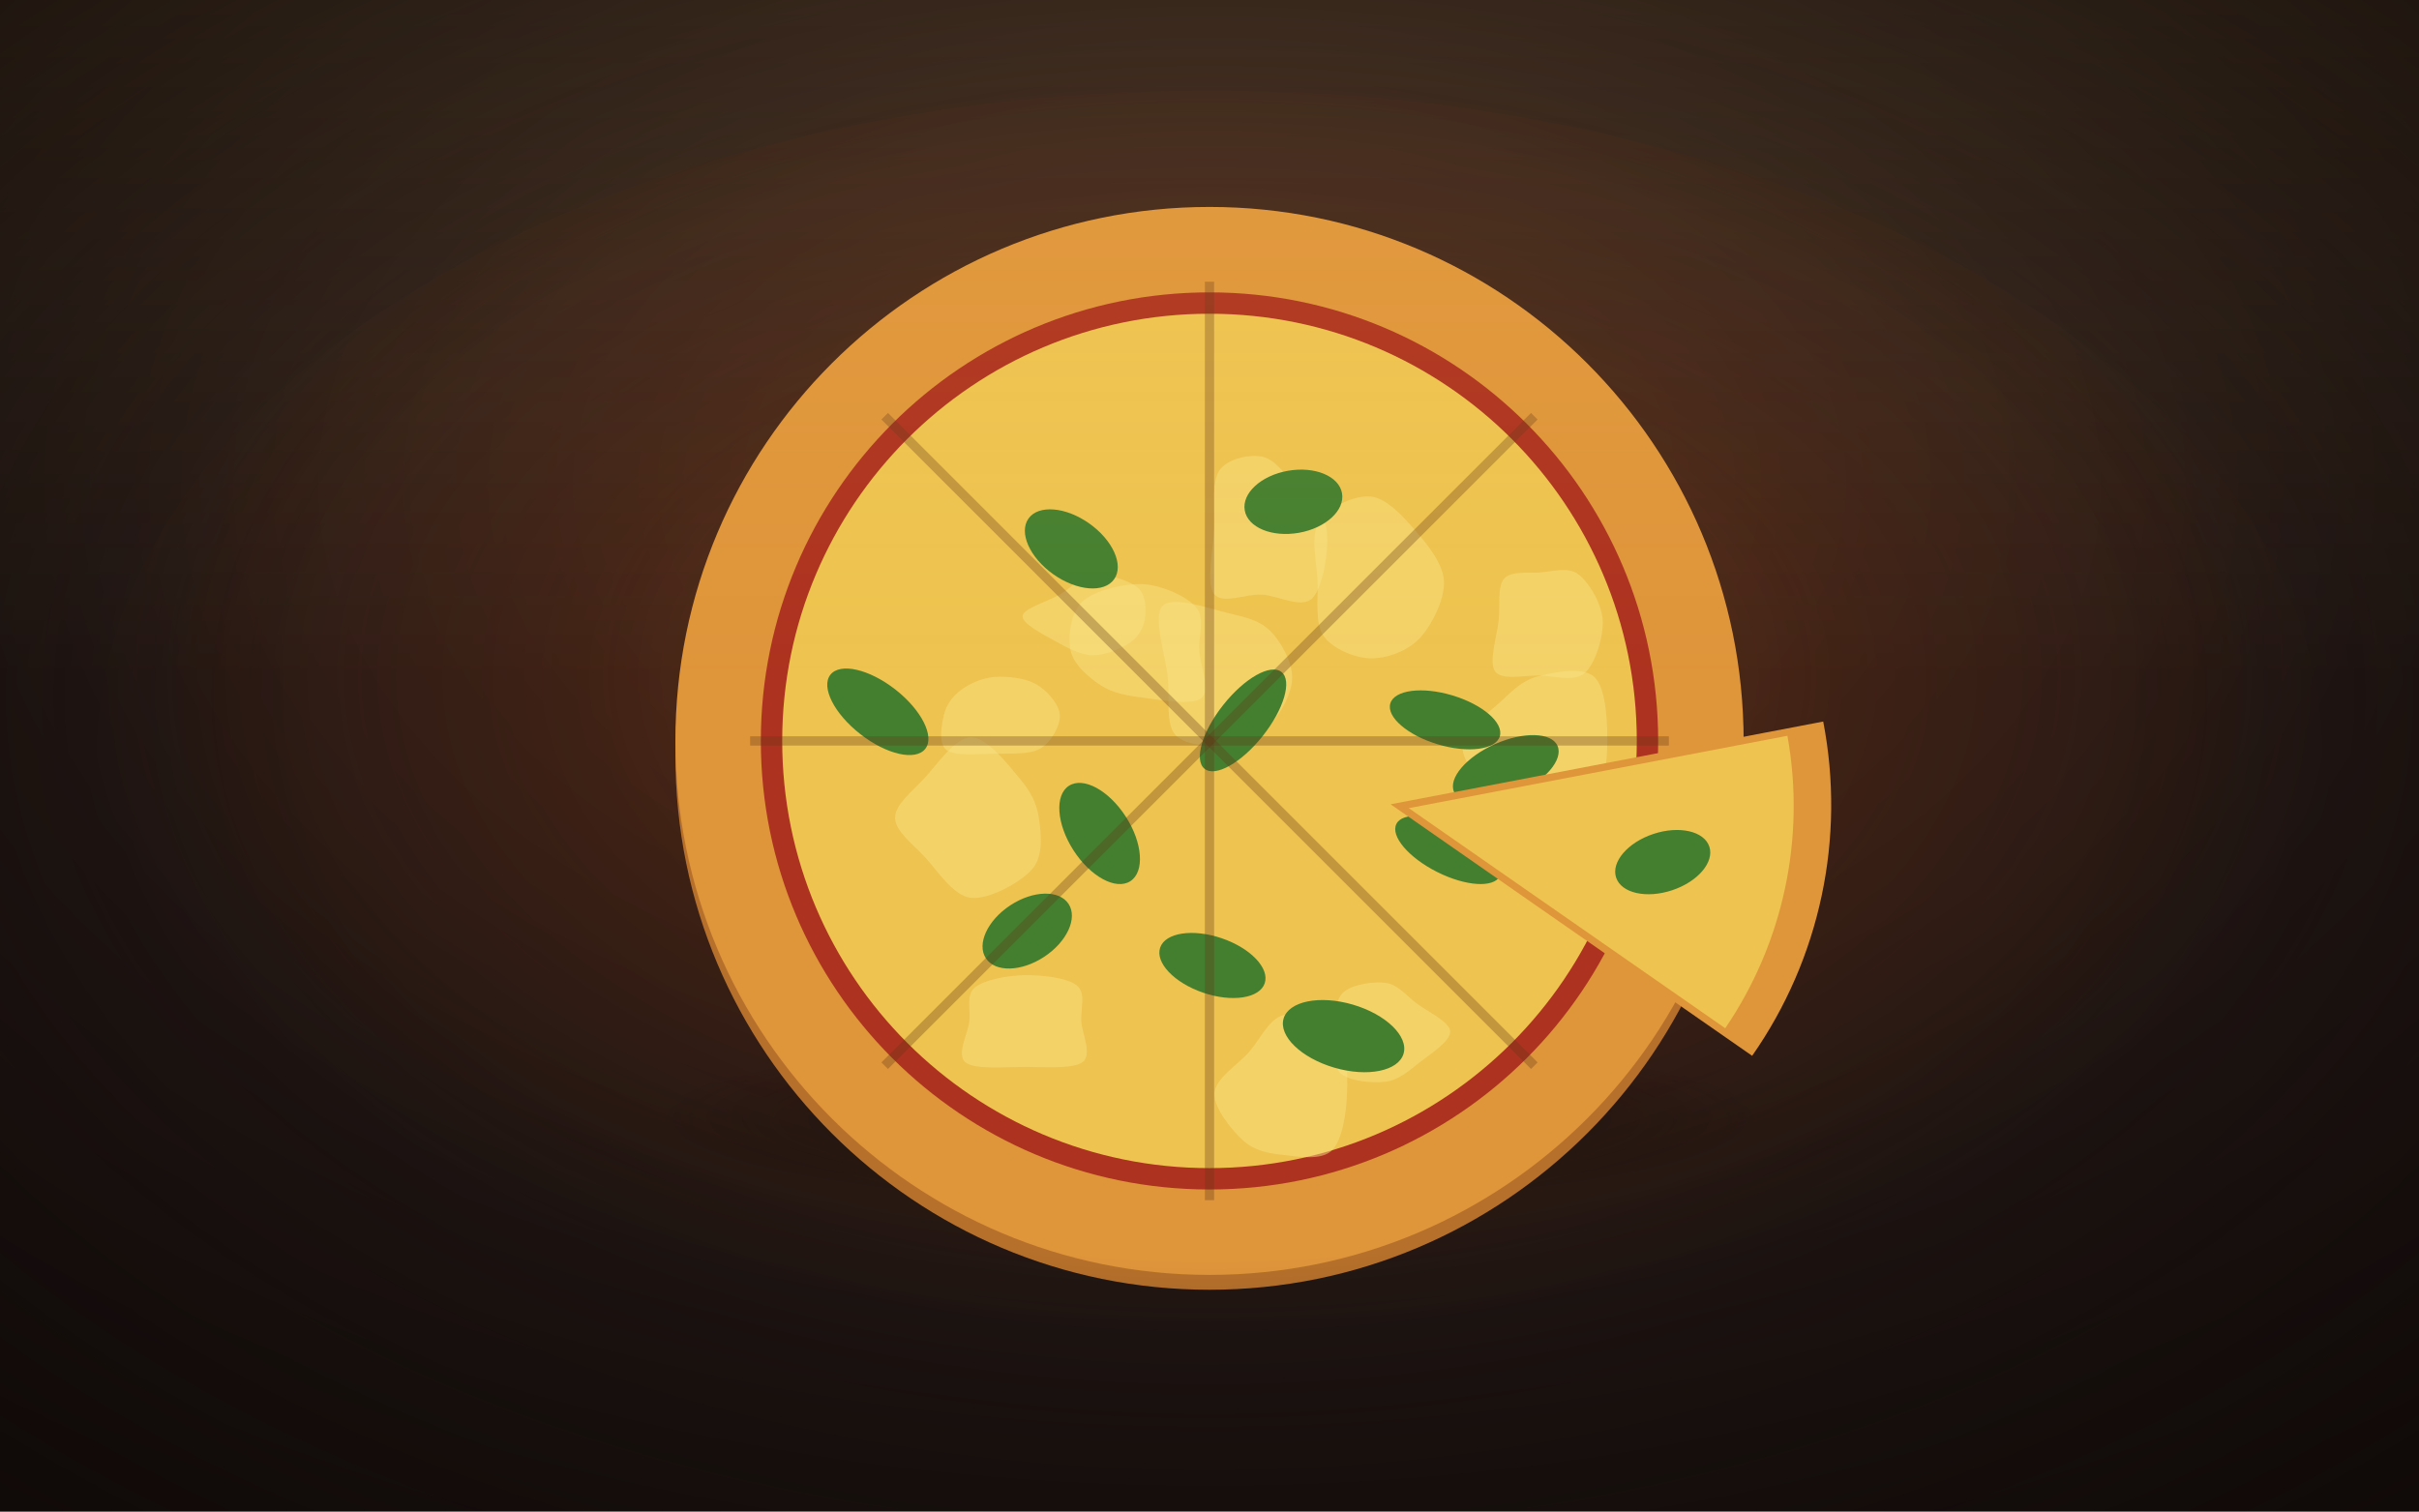
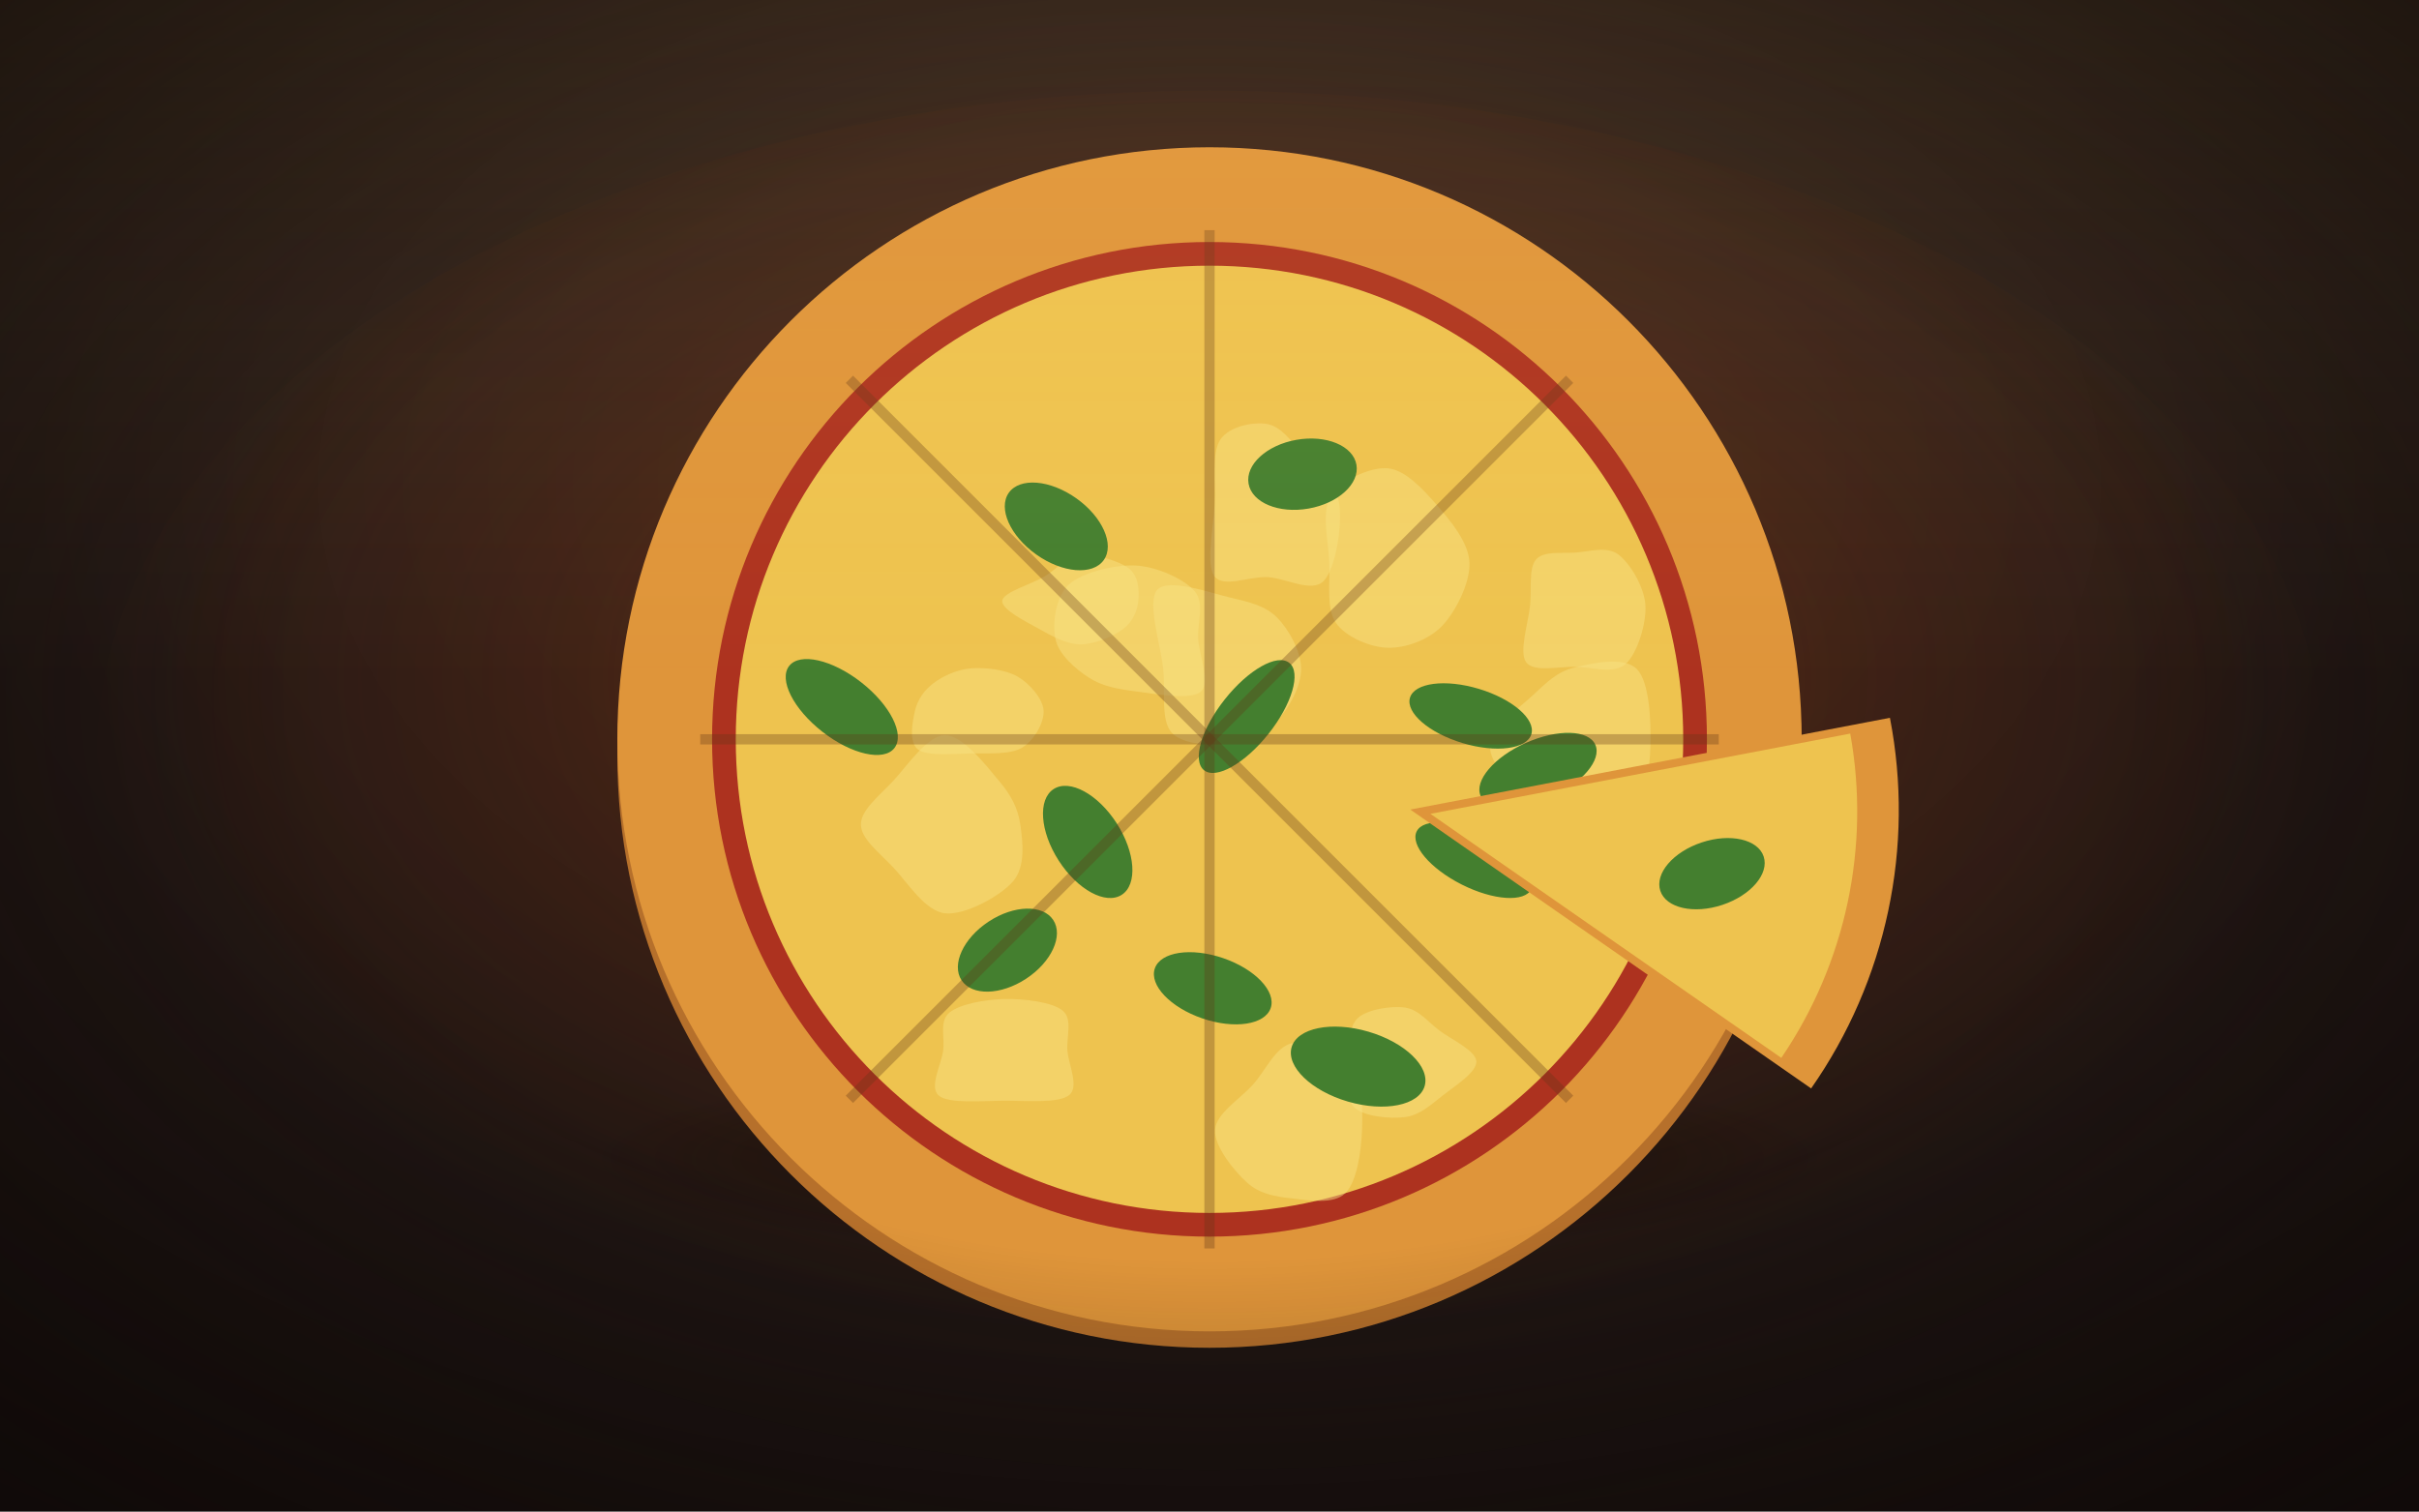
<svg xmlns="http://www.w3.org/2000/svg" viewBox="0 0 1200 750" width="1200" height="750">
  <defs>
    <radialGradient id="ground" cx="50%" cy="32%" r="84%">
      <stop offset="0%" stop-color="hsl(13.89 33% 17%)" />
      <stop offset="58%" stop-color="hsl(13.89 26% 10%)" />
      <stop offset="100%" stop-color="hsl(13.89 22% 6%)" />
    </radialGradient>
    <radialGradient id="keyLight" cx="50%" cy="44%" r="50%">
      <stop offset="0%" stop-color="hsl(26 96% 58% / 0.34)" />
      <stop offset="55%" stop-color="hsl(20 92% 46% / 0.116)" />
      <stop offset="100%" stop-color="hsl(20 90% 40% / 0)" />
    </radialGradient>
    <radialGradient id="dishShadow" cx="50%" cy="50%" r="50%">
      <stop offset="0%" stop-color="hsl(13.89 60% 3% / 0.6)" />
      <stop offset="100%" stop-color="hsl(13.89 60% 3% / 0)" />
    </radialGradient>
    <radialGradient id="vignette" cx="50%" cy="46%" r="72%">
      <stop offset="52%" stop-color="hsl(13.89 40% 4% / 0)" />
      <stop offset="100%" stop-color="hsl(13.89 40% 4% / 0.62)" />
    </radialGradient>
    <linearGradient id="topSheen" x1="0" y1="0" x2="0" y2="1">
      <stop offset="0%" stop-color="hsl(38 100% 72% / 0.11)" />
      <stop offset="45%" stop-color="hsl(38 100% 72% / 0)" />
    </linearGradient>
  </defs>
  <rect width="1200" height="750" fill="url(#ground)" />
  <ellipse cx="600" cy="375" rx="552" ry="330" fill="url(#keyLight)" />
-   <g transform="translate(600 375) scale(0.92)">
+   <g transform="translate(600 375) scale(1.02)">
    <ellipse cx="0" cy="196" rx="300" ry="48" fill="url(#dishShadow)" />
    <circle cx="0" cy="0" r="288" fill="hsl(30 62% 44%)" />
    <circle cx="0" cy="-8" r="288" fill="hsl(33 72% 55%)" />
    <circle cx="160.07" cy="-147.37" r="2.92" fill="hsl(24 60% 28% / 0.55)" opacity="0.29" />
    <circle cx="-67.35" cy="10.11" r="4.5" fill="hsl(24 60% 28% / 0.55)" opacity="0.48" />
    <circle cx="151.51" cy="-14.23" r="5.03" fill="hsl(24 60% 28% / 0.55)" opacity="0.31" />
    <circle cx="192.82" cy="-116.78" r="2.9" fill="hsl(24 60% 28% / 0.55)" opacity="0.34" />
    <circle cx="166.34" cy="-116.85" r="4.05" fill="hsl(24 60% 28% / 0.55)" opacity="0.5" />
    <circle cx="-27.75" cy="-92.09" r="6.18" fill="hsl(24 60% 28% / 0.55)" opacity="0.24" />
    <circle cx="-60.26" cy="-74.25" r="2.67" fill="hsl(24 60% 28% / 0.55)" opacity="0.36" />
    <circle cx="-101.78" cy="-42.19" r="4.39" fill="hsl(24 60% 28% / 0.55)" opacity="0.22" />
    <circle cx="-46.93" cy="-63.81" r="2.98" fill="hsl(24 60% 28% / 0.55)" opacity="0.33" />
    <circle cx="-207.52" cy="-99.34" r="3.56" fill="hsl(24 60% 28% / 0.55)" opacity="0.39" />
    <circle cx="66.31" cy="-108.78" r="4.9" fill="hsl(24 60% 28% / 0.55)" opacity="0.25" />
    <circle cx="-26.49" cy="61.82" r="3.92" fill="hsl(24 60% 28% / 0.55)" opacity="0.48" />
    <circle cx="87.29" cy="-137.15" r="6.04" fill="hsl(24 60% 28% / 0.55)" opacity="0.48" />
    <circle cx="76.53" cy="-9.3" r="3.75" fill="hsl(24 60% 28% / 0.55)" opacity="0.22" />
    <circle cx="-8.49" cy="-136.61" r="4.2" fill="hsl(24 60% 28% / 0.55)" opacity="0.45" />
    <circle cx="-127.09" cy="155.18" r="4.75" fill="hsl(24 60% 28% / 0.55)" opacity="0.41" />
    <circle cx="-74.43" cy="131.08" r="4.28" fill="hsl(24 60% 28% / 0.55)" opacity="0.29" />
    <circle cx="-226.57" cy="-1.84" r="5.48" fill="hsl(24 60% 28% / 0.55)" opacity="0.3" />
    <circle cx="-125.35" cy="4.74" r="3.58" fill="hsl(24 60% 28% / 0.55)" opacity="0.43" />
    <circle cx="-26.62" cy="121.02" r="3.25" fill="hsl(24 60% 28% / 0.55)" opacity="0.46" />
    <circle cx="-92.55" cy="39.49" r="2.67" fill="hsl(24 60% 28% / 0.55)" opacity="0.24" />
    <circle cx="73.92" cy="-80.51" r="2.74" fill="hsl(24 60% 28% / 0.55)" opacity="0.48" />
    <circle cx="179.8" cy="-44.38" r="6.38" fill="hsl(24 60% 28% / 0.55)" opacity="0.46" />
    <circle cx="-212.81" cy="14.9" r="3.1" fill="hsl(24 60% 28% / 0.55)" opacity="0.3" />
    <circle cx="-23.25" cy="-2.98" r="4.91" fill="hsl(24 60% 28% / 0.55)" opacity="0.28" />
    <circle cx="-7.89" cy="102.01" r="2.77" fill="hsl(24 60% 28% / 0.55)" opacity="0.33" />
    <circle cx="0" cy="-8" r="241.92" fill="hsl(8 70% 40%)" />
    <circle cx="0" cy="-8" r="230.4" fill="hsl(44 82% 62%)" />
    <path d="M129.78 148.66C130.07 153.92 119.26 160.7 113.49 165.22C107.72 169.74 102.34 174.8 95.16 175.76C87.98 176.73 74.94 175.55 70.39 171.03C65.84 166.52 67.58 155.88 67.85 148.66C68.11 141.44 67.43 132.09 71.99 127.73C76.54 123.37 88.53 121.52 95.16 122.51C101.79 123.49 106.01 129.28 111.78 133.64C117.55 138 129.5 143.4 129.78 148.66Z" fill="hsl(48 90% 74%)" opacity="0.5" />
    <path d="M74.18 181.96C73.75 192.77 71.68 207.33 65.96 212.89C60.25 218.45 47.85 216.19 39.89 215.31C31.94 214.44 24.46 213.19 18.26 207.63C12.06 202.07 2.19 189.92 2.69 181.96C3.19 173.99 15.06 166.85 21.26 159.84C27.46 152.83 32.02 141.86 39.89 139.89C47.77 137.92 62.78 141.01 68.49 148.02C74.21 155.03 74.6 171.14 74.18 181.96Z" fill="hsl(48 90% 74%)" opacity="0.5" />
    <path d="M-34.62 -75.4C-35.1 -70.5 -37.31 -65.19 -42.01 -61.65C-46.7 -58.12 -55.94 -54.15 -62.81 -54.19C-69.68 -54.23 -76.91 -58.36 -83.24 -61.9C-89.57 -65.43 -101.25 -71.21 -100.79 -75.4C-100.32 -79.6 -86.78 -83.36 -80.45 -87.07C-74.13 -90.78 -69.7 -97 -62.81 -97.66C-55.92 -98.33 -43.83 -94.77 -39.13 -91.06C-34.43 -87.35 -34.14 -80.3 -34.62 -75.4Z" fill="hsl(48 90% 74%)" opacity="0.5" />
    <path d="M214.44 -4.76C214.11 7.3 212.05 21.28 205.87 30.19C199.69 39.11 185.93 49.87 177.38 48.7C168.83 47.54 161.4 32.13 154.58 23.22C147.76 14.3 135.99 4.01 136.44 -4.76C136.89 -13.54 150.44 -23.09 157.27 -29.44C164.09 -35.8 168.95 -40.79 177.38 -42.91C185.81 -45.03 201.68 -48.52 207.86 -42.16C214.04 -35.8 214.77 -16.82 214.44 -4.76Z" fill="hsl(48 90% 74%)" opacity="0.5" />
    <path d="M-69.11 143.42C-68.58 150.29 -63.19 161.06 -68.31 165.12C-73.42 169.19 -89.26 167.78 -99.81 167.81C-110.36 167.85 -126.67 169.4 -131.62 165.34C-136.58 161.27 -130.38 150.14 -129.53 143.42C-128.68 136.7 -131.49 129.18 -126.54 125C-121.59 120.82 -108.98 118.51 -99.81 118.33C-90.64 118.14 -76.61 119.73 -71.5 123.91C-66.38 128.09 -69.64 136.55 -69.11 143.42Z" fill="hsl(48 90% 74%)" opacity="0.5" />
    <path d="M212.01 -73.28C212.59 -64.39 208.01 -49.56 202.3 -44.56C196.6 -39.56 185.81 -43.12 177.75 -43.27C169.7 -43.43 157.64 -40.49 154 -45.49C150.36 -50.49 155.13 -64.95 155.93 -73.28C156.73 -81.6 155.17 -91.19 158.81 -95.45C162.44 -99.7 171.09 -98.4 177.75 -98.81C184.42 -99.22 193.11 -102.17 198.82 -97.92C204.53 -93.66 211.43 -82.17 212.01 -73.28Z" fill="hsl(48 90% 74%)" opacity="0.5" />
    <path d="M-80.69 -21.97C-80.34 -16.21 -85.31 -7.38 -91.19 -3.91C-97.06 -0.44 -107.5 -1.29 -115.94 -1.15C-124.37 -1.02 -137.25 0.37 -141.8 -3.1C-146.35 -6.57 -144.48 -16.6 -143.22 -21.97C-141.96 -27.34 -138.77 -31.89 -134.22 -35.31C-129.67 -38.74 -122.76 -41.99 -115.94 -42.52C-109.12 -43.05 -99.17 -41.92 -93.29 -38.49C-87.42 -35.07 -81.04 -27.74 -80.69 -21.97Z" fill="hsl(48 90% 74%)" opacity="0.5" />
    <path d="M126.43 -94.01C126.85 -84.21 119.74 -70.07 113.11 -63.16C106.47 -56.25 95.21 -52.28 86.6 -52.54C77.99 -52.8 66.16 -57.81 61.44 -64.73C56.71 -71.64 58.68 -83.77 58.26 -94.01C57.85 -104.25 54.23 -118.54 58.96 -126.18C63.68 -133.82 77.99 -140.56 86.6 -139.85C95.21 -139.14 103.95 -129.57 110.59 -121.93C117.23 -114.29 126.01 -103.8 126.43 -94.01Z" fill="hsl(48 90% 74%)" opacity="0.5" />
    <path d="M-92.02 33.45C-90.82 41.63 -89.34 53.79 -95.45 60.98C-101.55 68.18 -118.93 77.75 -128.66 76.64C-138.39 75.52 -146.99 61.49 -153.8 54.29C-160.62 47.09 -169.51 40.42 -169.54 33.45C-169.57 26.47 -160.83 19.68 -154.01 12.43C-147.2 5.18 -137.22 -9.94 -128.66 -10.03C-120.1 -10.12 -108.75 4.63 -102.65 11.88C-96.54 19.13 -93.22 25.26 -92.02 33.45Z" fill="hsl(48 90% 74%)" opacity="0.5" />
    <path d="M-5.51 -56.77C-5.02 -48.62 0.77 -35.38 -4.28 -31.14C-9.32 -26.9 -26.69 -30.16 -35.77 -31.31C-44.85 -32.47 -52.23 -33.82 -58.76 -38.07C-65.28 -42.31 -73.3 -49.23 -74.91 -56.77C-76.51 -64.31 -74.91 -77.35 -68.39 -83.31C-61.87 -89.27 -45.97 -93.08 -35.77 -92.53C-25.58 -91.98 -12.25 -85.97 -7.21 -80.01C-2.17 -74.05 -6 -64.91 -5.51 -56.77Z" fill="hsl(48 90% 74%)" opacity="0.5" />
    <path d="M63.09 -122.57C64.74 -112.32 61.36 -90.97 55.52 -85.02C49.68 -79.08 36.93 -86.52 28.07 -86.91C19.21 -87.31 6.62 -81.45 2.36 -87.39C-1.9 -93.34 2.03 -111.51 2.51 -122.57C2.99 -133.64 1 -147.31 5.26 -153.78C9.52 -160.25 21.35 -162.6 28.07 -161.39C34.8 -160.19 39.77 -153.03 45.6 -146.56C51.44 -140.09 61.44 -132.83 63.09 -122.57Z" fill="hsl(48 90% 74%)" opacity="0.5" />
    <path d="M44.57 -42.26C44.59 -33.93 38.76 -23.29 33 -17.22C27.24 -11.14 18.6 -6.8 10.03 -5.81C1.46 -4.82 -12.98 -5.19 -18.4 -11.27C-23.83 -17.34 -21.36 -30.67 -22.52 -42.26C-23.67 -53.85 -30.76 -75.02 -25.34 -80.8C-19.91 -86.59 0.32 -79.23 10.03 -76.96C19.74 -74.69 27.14 -72.97 32.9 -67.18C38.66 -61.4 44.56 -50.58 44.57 -42.26Z" fill="hsl(48 90% 74%)" opacity="0.5" />
    <ellipse cx="-59.24" cy="41.92" rx="30.59" ry="16.77" fill="hsl(104 46% 34%)" transform="rotate(57.24 -59.24 41.92)" />
    <ellipse cx="127.02" cy="-19.36" rx="30.82" ry="13.77" fill="hsl(104 46% 34%)" transform="rotate(16.73 127.02 -19.36)" />
    <ellipse cx="-98.29" cy="94.56" rx="26.68" ry="16.62" fill="hsl(104 46% 34%)" transform="rotate(-33.35 -98.29 94.56)" />
    <ellipse cx="18.08" cy="-19.07" rx="33.34" ry="13.54" fill="hsl(104 46% 34%)" transform="rotate(-51.55 18.08 -19.07)" />
    <ellipse cx="-178.84" cy="-23.71" rx="32.46" ry="15.29" fill="hsl(104 46% 34%)" transform="rotate(37.98 -178.84 -23.71)" />
    <ellipse cx="128.68" cy="50.82" rx="31.24" ry="13.26" fill="hsl(104 46% 34%)" transform="rotate(26.73 128.68 50.82)" />
    <ellipse cx="72.29" cy="151.22" rx="33.7" ry="17.72" fill="hsl(104 46% 34%)" transform="rotate(16.3 72.29 151.22)" />
    <ellipse cx="45.23" cy="-136.97" rx="26.63" ry="16.98" fill="hsl(104 46% 34%)" transform="rotate(-10 45.23 -136.97)" />
    <ellipse cx="1.58" cy="113.11" rx="29.78" ry="15.51" fill="hsl(104 46% 34%)" transform="rotate(18.87 1.58 113.11)" />
    <ellipse cx="-74.51" cy="-111.57" rx="28.3" ry="16.78" fill="hsl(104 46% 34%)" transform="rotate(35.32 -74.51 -111.57)" />
    <ellipse cx="159.76" cy="7.09" rx="30.54" ry="14.59" fill="hsl(104 46% 34%)" transform="rotate(-24.08 159.76 7.09)" />
    <g stroke="hsl(24 60% 24% / 0.32)" stroke-width="5">
      <path d="M-247.68 -8 L247.68 -8" />
      <path d="M-175.14 -183.14 L175.14 167.14" />
      <path d="M0 -255.68 L0 239.68" />
      <path d="M175.14 -183.14 L-175.14 167.14" />
    </g>
    <g transform="translate(96 34) rotate(12)">
      <path d="M0 -8 L218.88 -100.16 A236.16 236.16 0 0 1 218.88 84.16 z" fill="hsl(33 72% 55%)" />
      <path d="M10 -8 L201.6 -88.64 A213.12 213.12 0 0 1 201.6 72.64 z" fill="hsl(44 82% 62%)" />
      <ellipse cx="150" cy="-8" rx="26.48" ry="16" fill="hsl(104 46% 34%)" transform="rotate(-30.38 150 -8)" />
    </g>
  </g>
  <rect width="1200" height="750" fill="url(#topSheen)" />
  <rect width="1200" height="750" fill="url(#vignette)" />
</svg>
